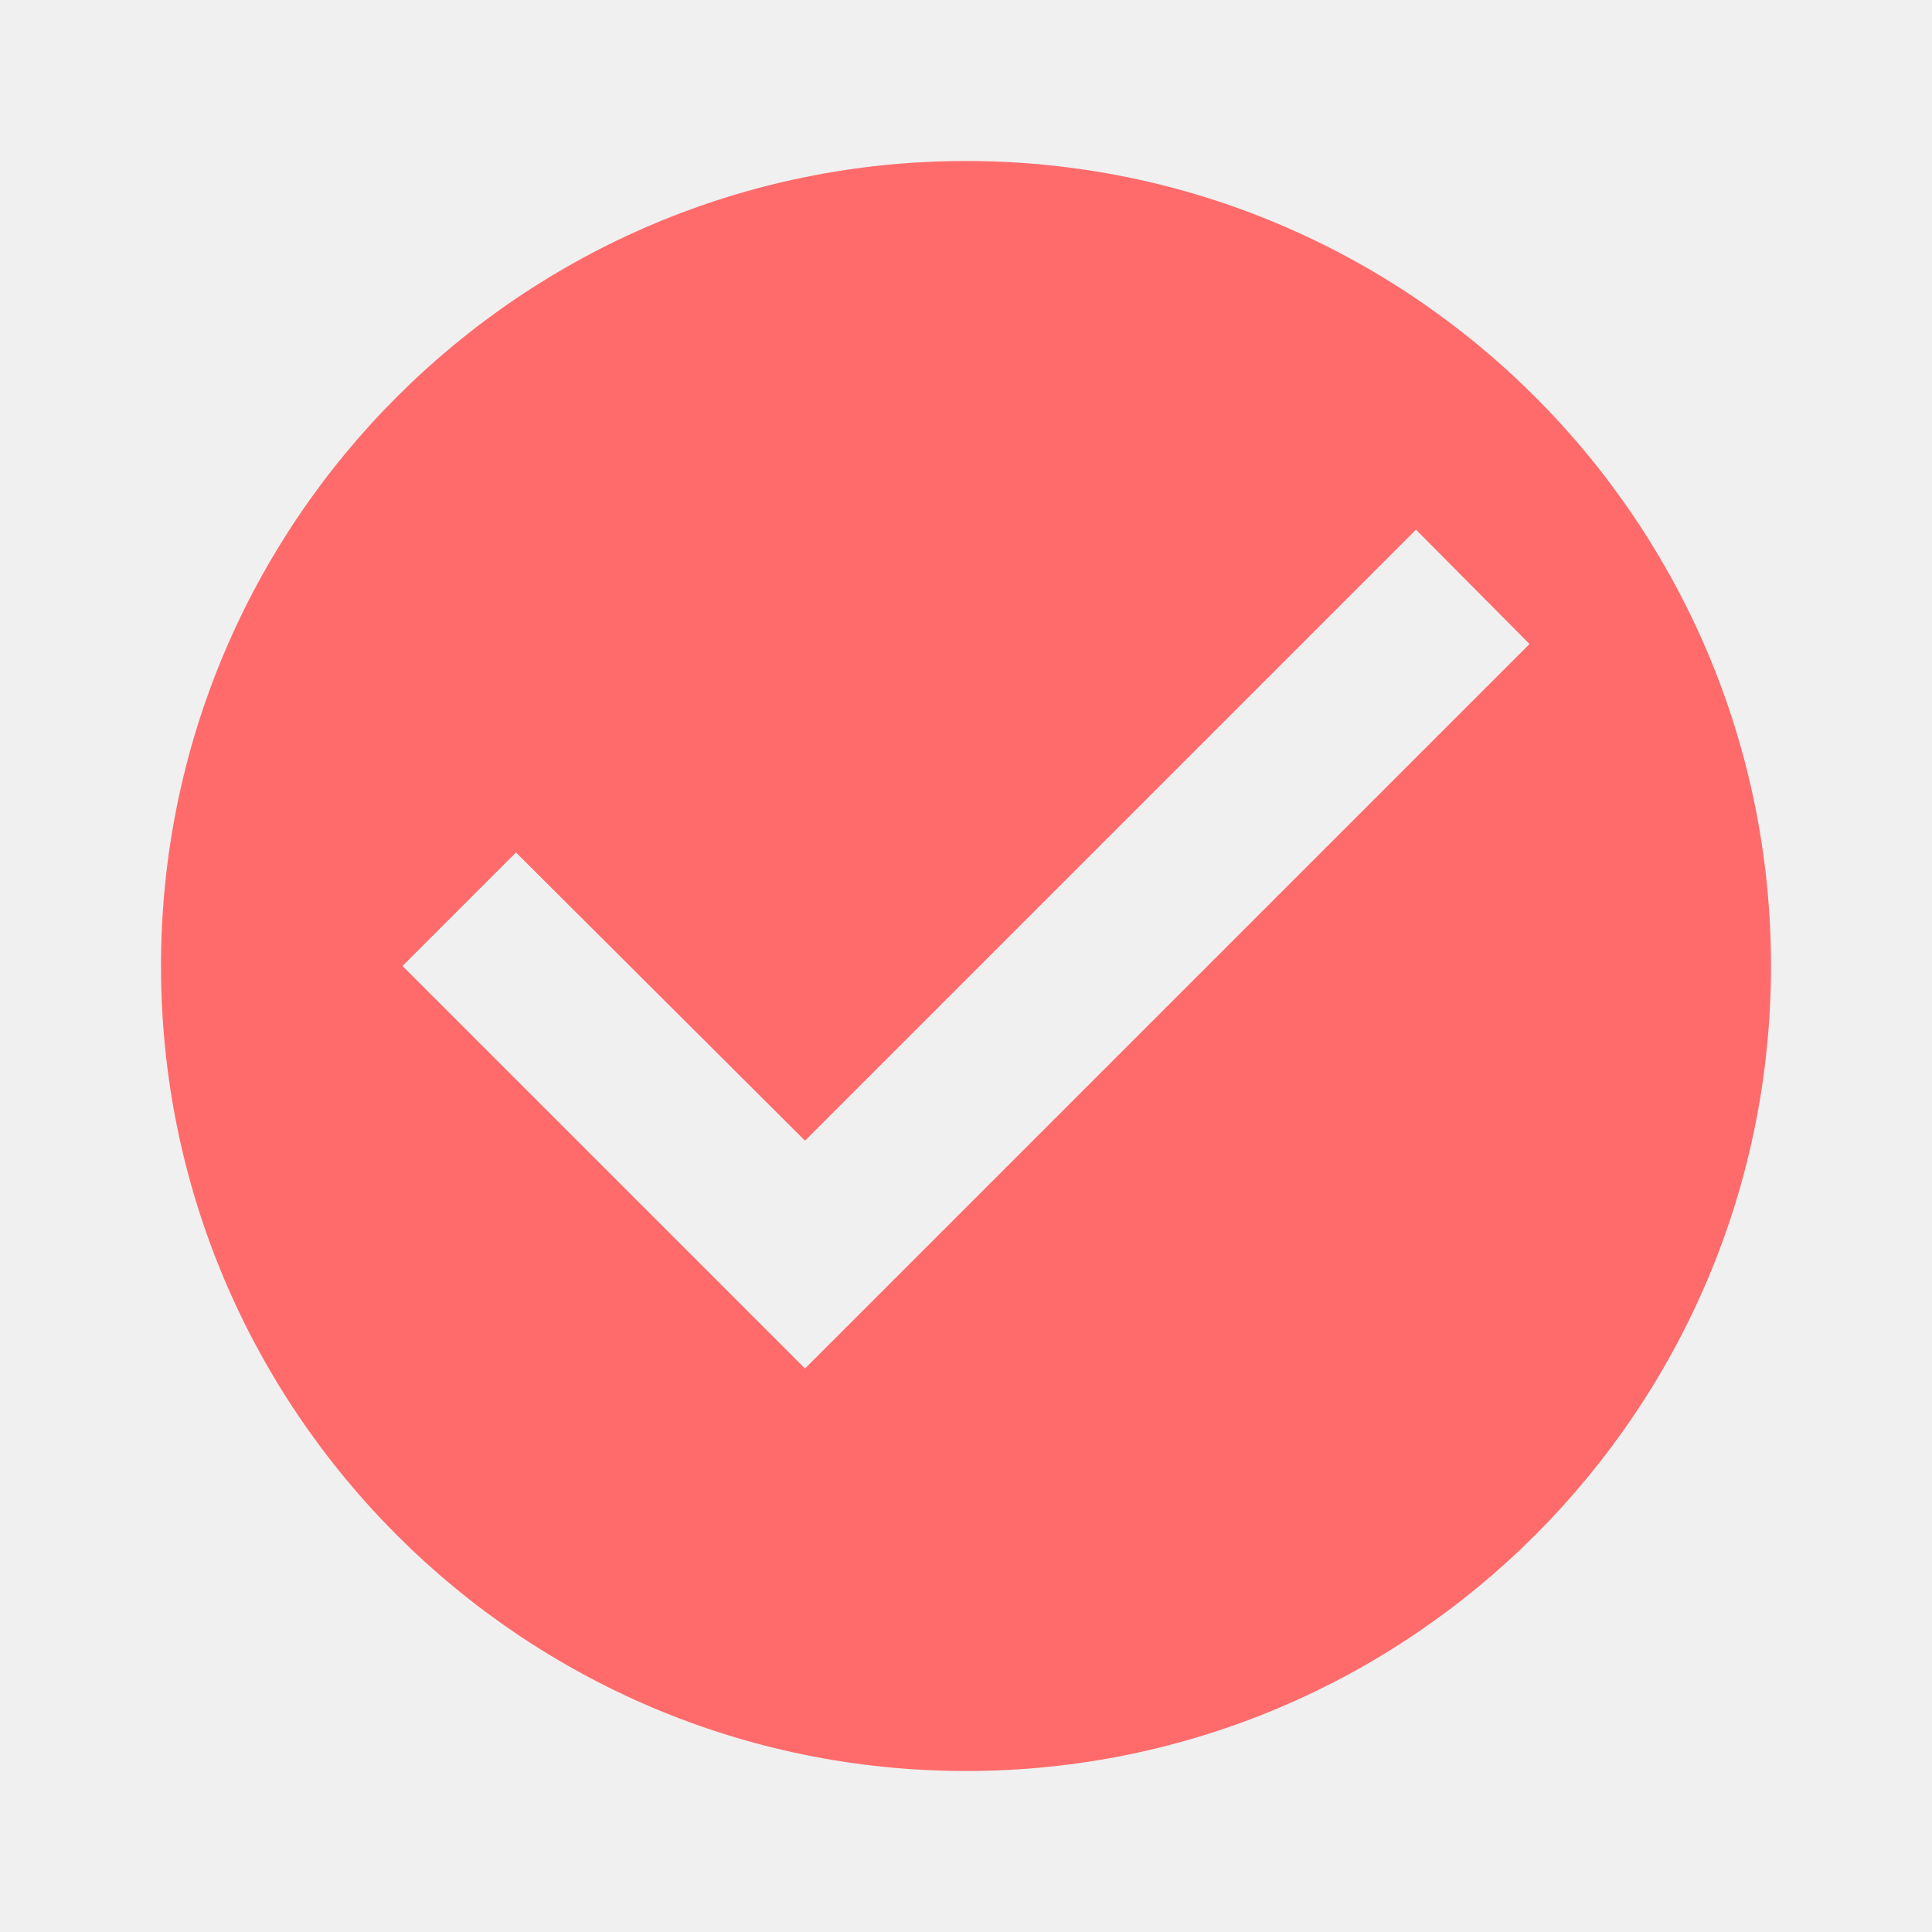
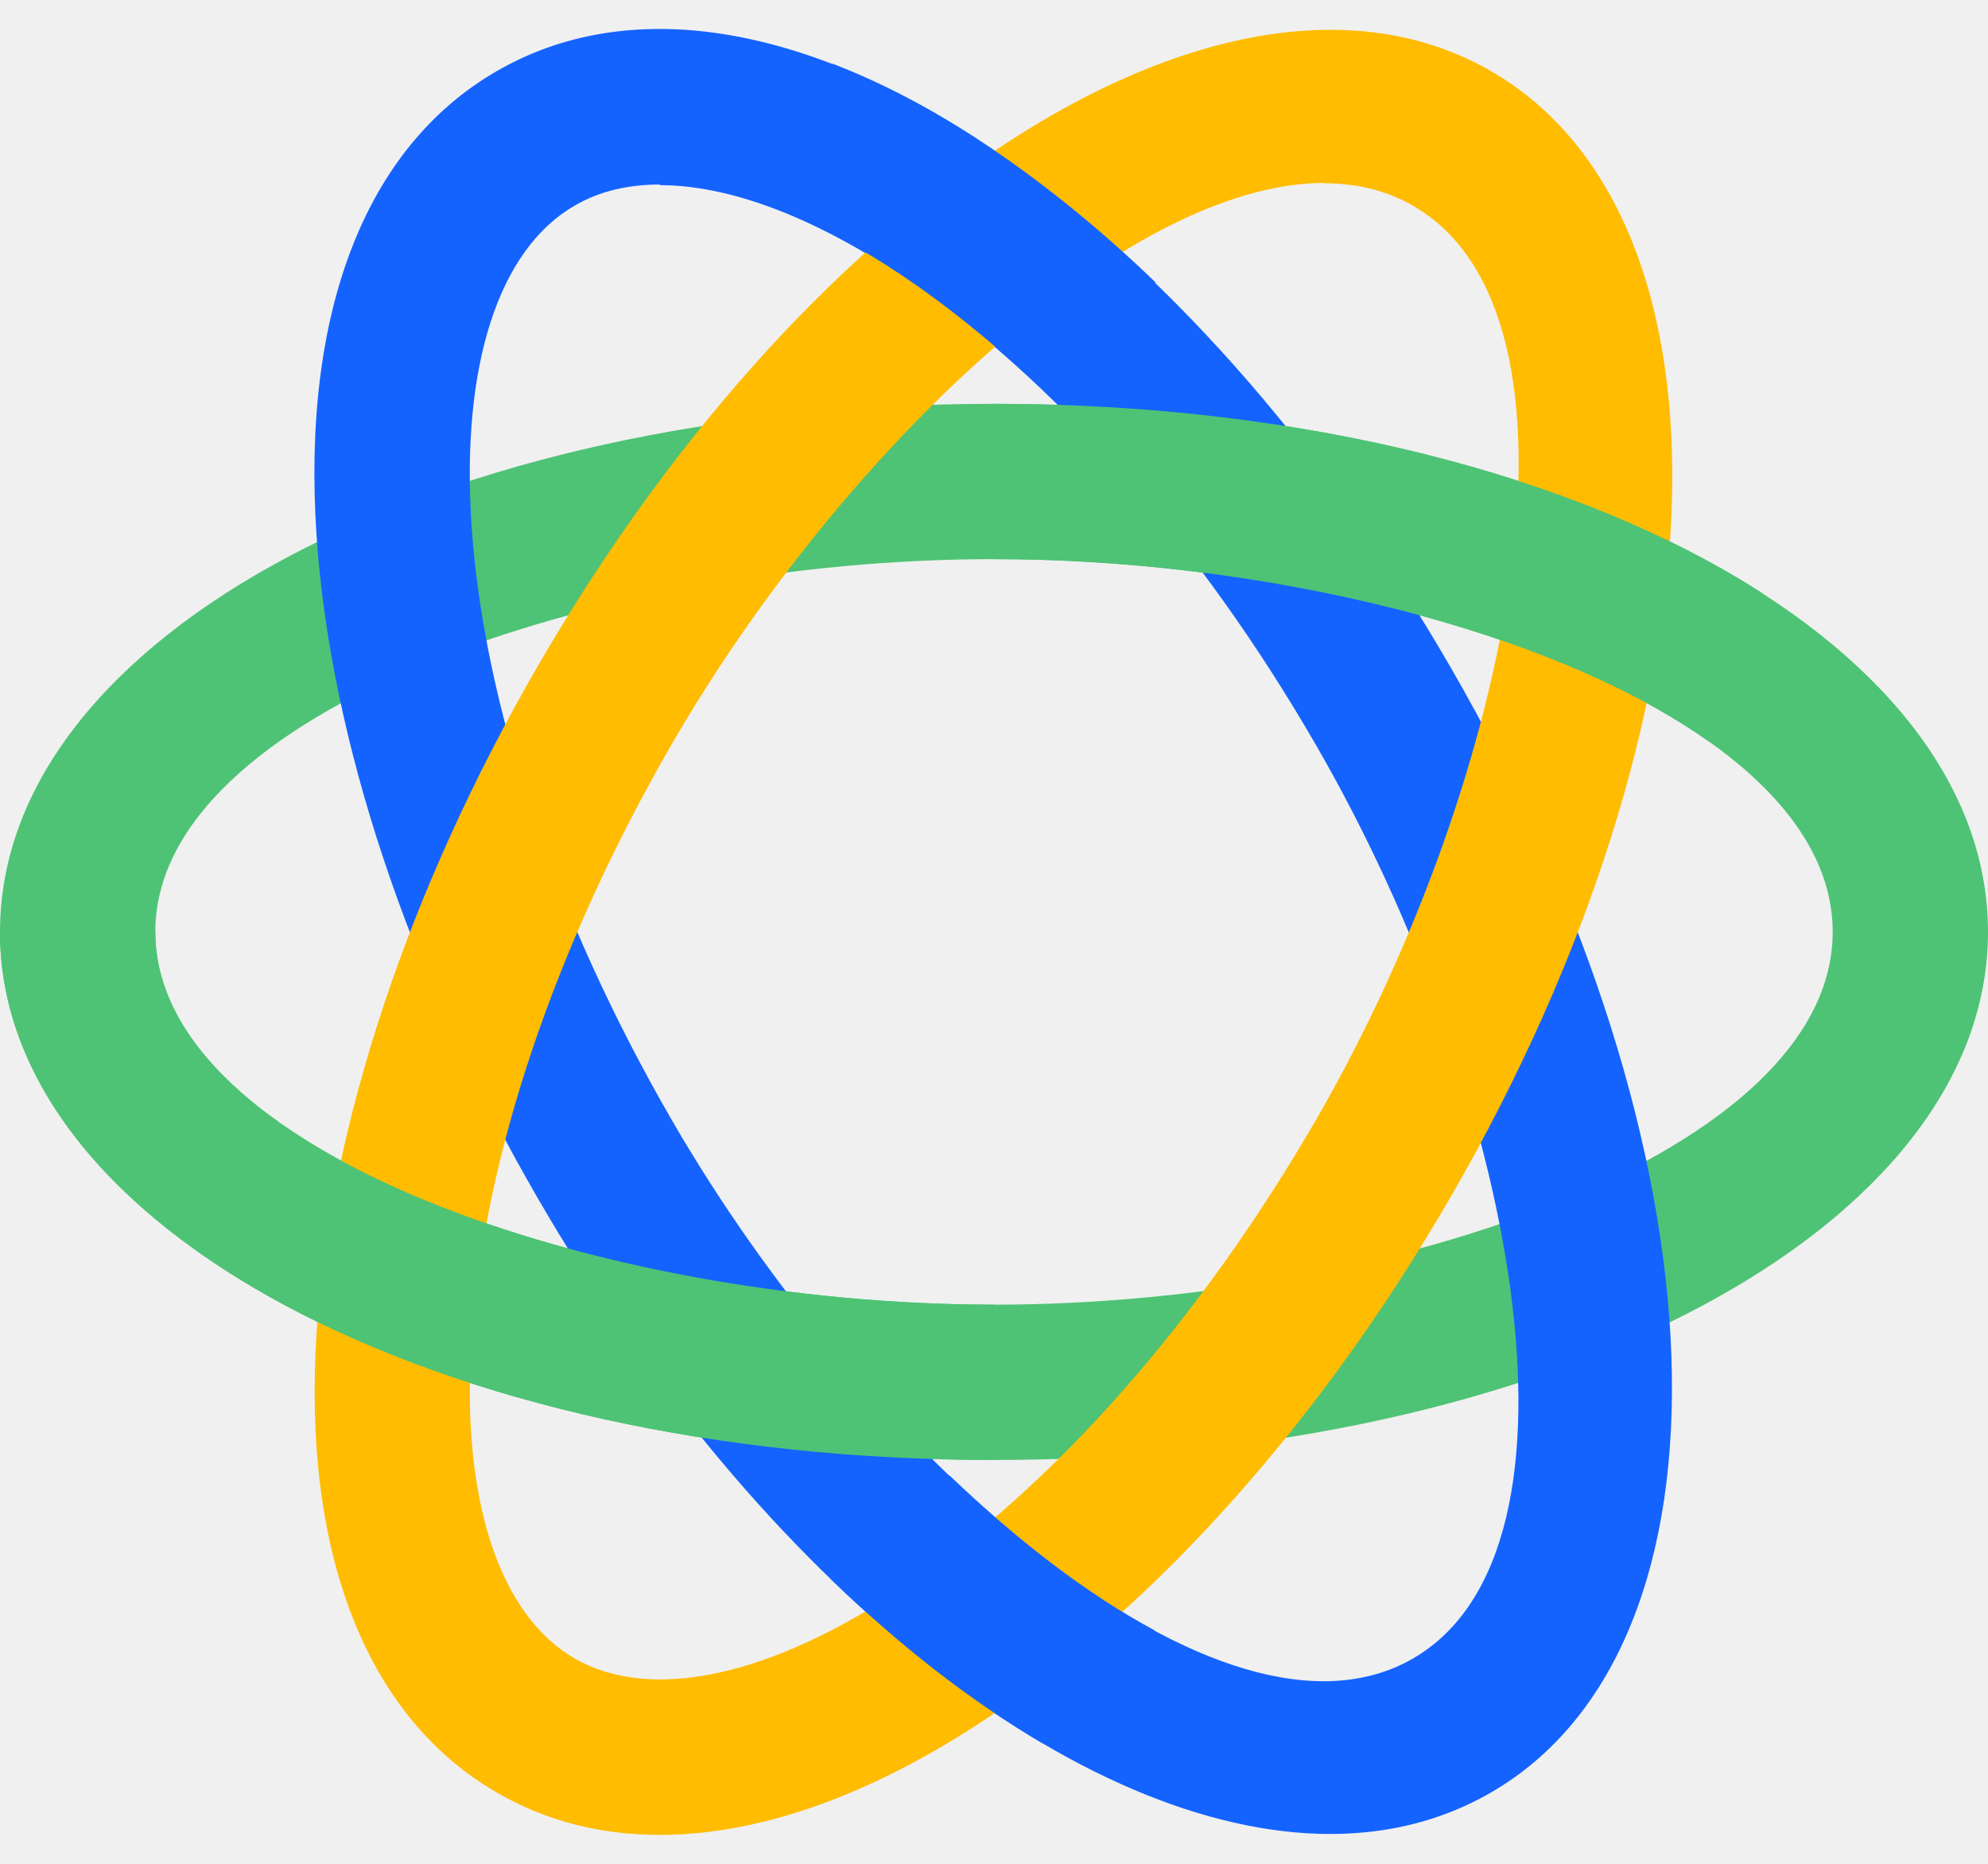
- <svg xmlns="http://www.w3.org/2000/svg" viewBox="0 0 24 24" fill="#FF6B6B">
-   <path d="M12 2C6.48 2 2 6.48 2 12s4.48 10 10 10 10-4.48 10-10S17.52 2 12 2zm-2 15l-5-5 1.41-1.41L10 14.17l7.59-7.59L19 8l-9 9z" />
+ <svg xmlns="http://www.w3.org/2000/svg" width="64" height="60" viewBox="0 0 64 60" fill="none">
+   <g clip-path="url(#clip0_1_166)">
+     <path d="M32 47C14.06 47 0 39.53 0 30C0 20.47 14.06 13 32 13C49.94 13 64 20.47 64 30C64 39.53 49.94 47 32 47ZM32 18C19.23 18 5 22.93 5 30C5 37.07 19.23 42 32 42C44.77 42 59 37.07 59 30C59 22.93 44.77 18 32 18Z" fill="#4EC375" />
+     <path d="M42.83 59.04C34.81 59.04 24.55 51.11 17.27 38.5C13.14 31.35 10.63 23.8 10.19 17.23C9.71 10.03 11.77 4.73 15.99 2.29C20.21 -0.15 25.84 0.72 31.83 4.73C37.3 8.4 42.58 14.35 46.71 21.5C55.68 37.04 56.24 52.95 47.99 57.71C46.43 58.61 44.69 59.04 42.82 59.04H42.83ZM21.25 5.94C20.21 5.94 19.28 6.16 18.5 6.62C16.05 8.03 14.84 11.78 15.18 16.9C15.57 22.72 17.85 29.51 21.6 36.01C27.98 47.07 39.37 56.93 45.49 53.39C51.61 49.85 48.77 35.07 42.38 24.01C38.63 17.51 33.89 12.14 29.05 8.9C26.15 6.96 23.45 5.96 21.24 5.96L21.25 5.94Z" fill="#1463FF" />
+     <path d="M21.24 59.07C19.33 59.07 17.57 58.62 16 57.71C11.78 55.27 9.71 49.97 10.2 42.77C10.64 36.2 13.15 28.65 17.28 21.5C26.25 5.96 39.75 -2.48 48 2.29C56.25 7.06 55.69 22.96 46.72 38.5C42.59 45.65 37.31 51.6 31.84 55.27C28.08 57.79 24.46 59.07 21.24 59.07ZM42.62 5.89C36.26 5.89 27.09 14.5 21.6 24C17.85 30.5 15.57 37.28 15.18 43.11C14.84 48.23 16.05 51.97 18.5 53.39C20.95 54.8 24.79 53.98 29.06 51.12C33.91 47.87 38.64 42.5 42.39 36.01C48.77 24.95 51.62 10.16 45.5 6.63C44.64 6.13 43.67 5.9 42.62 5.9V5.89Z" fill="#FFBC00" />
+     <path d="M32 42C19.23 42 5 37.07 5 30H0C0 39.53 14.06 47 32 47V42Z" fill="#4EC375" />
+     <path d="M33.15 12.15C31.81 10.91 30.44 9.81 29.06 8.88C27.7 7.97 26.38 7.26 25.14 6.77L26.8 2.05C28.44 2.68 30.13 3.57 31.85 4.73C33.66 5.95 35.46 7.41 37.2 9.09L33.16 12.15H33.15Z" fill="#1463FF" />
+     <path d="M37.16 52.48C35 51.32 32.75 49.59 30.57 47.5L26.74 50.83C28.98 53 31.28 54.78 33.56 56.12L37.17 52.48H37.16Z" fill="#1463FF" />
+     <path d="M55.04 23.89C49.92 20.25 40.63 18 32 18V13C42.05 13 50.88 15.34 56.71 19.08L55.04 23.89Z" fill="#4EC375" />
+   </g>
+   <defs>
+     <clipPath id="clip0_1_166">
+       <rect width="64" height="60" fill="white" />
+     </clipPath>
+   </defs>
</svg>
